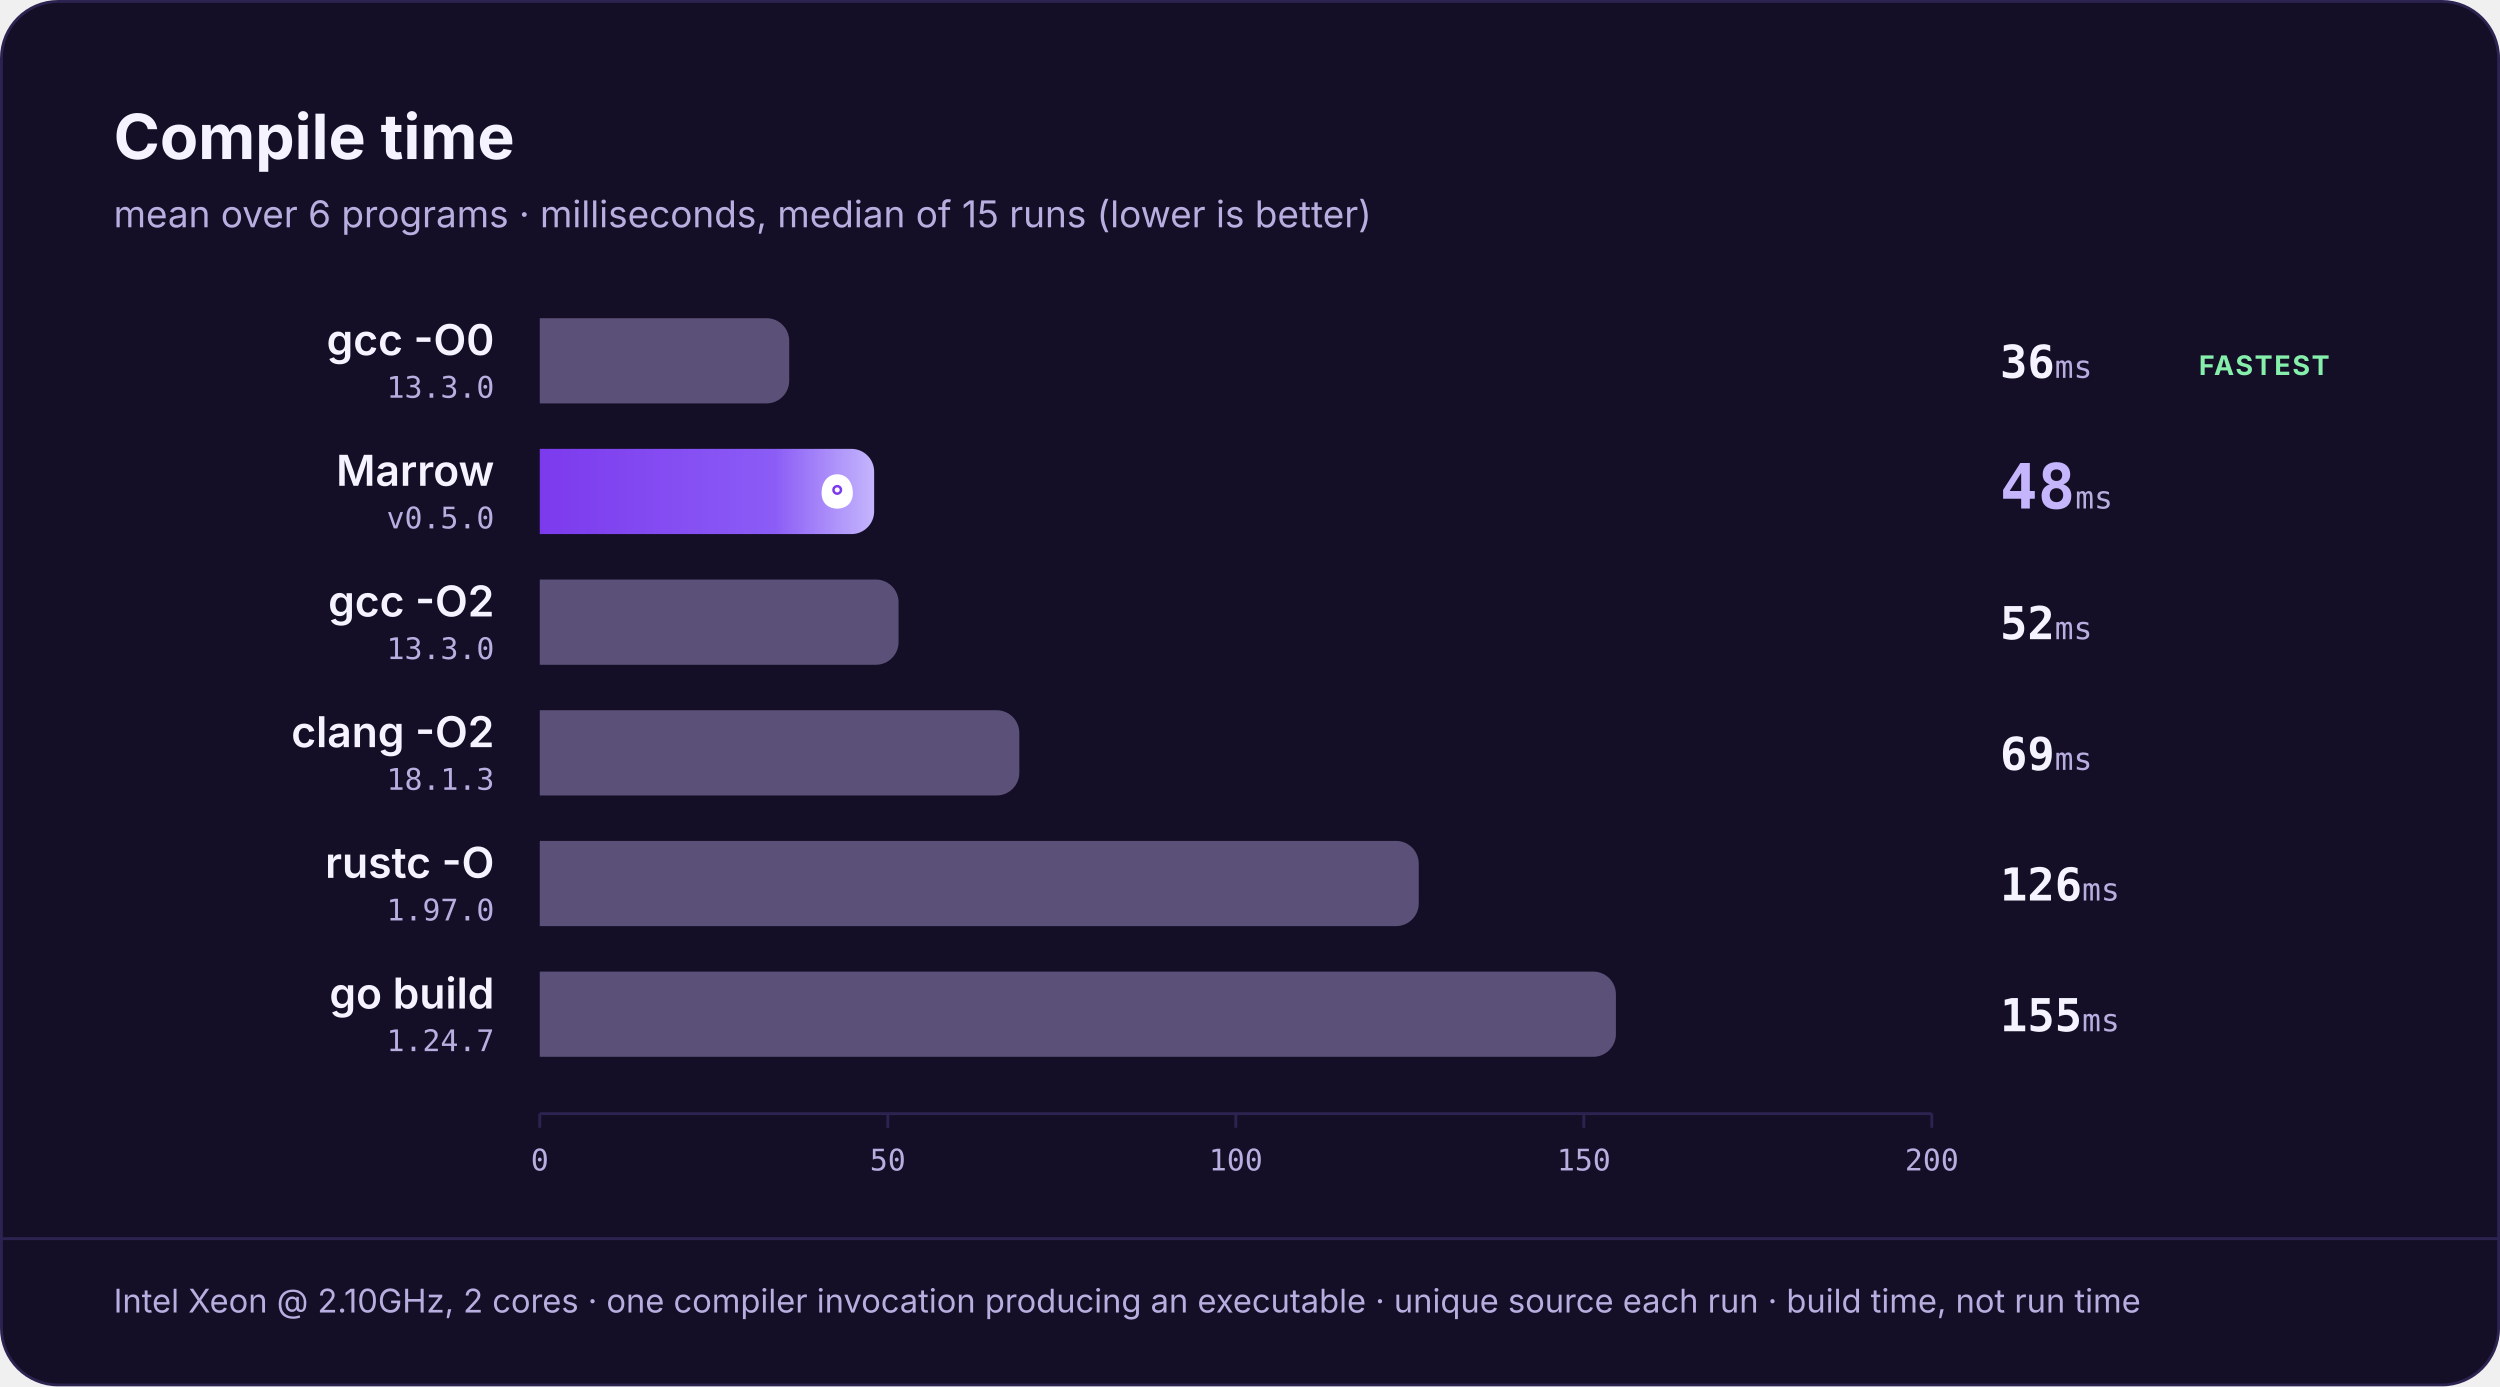
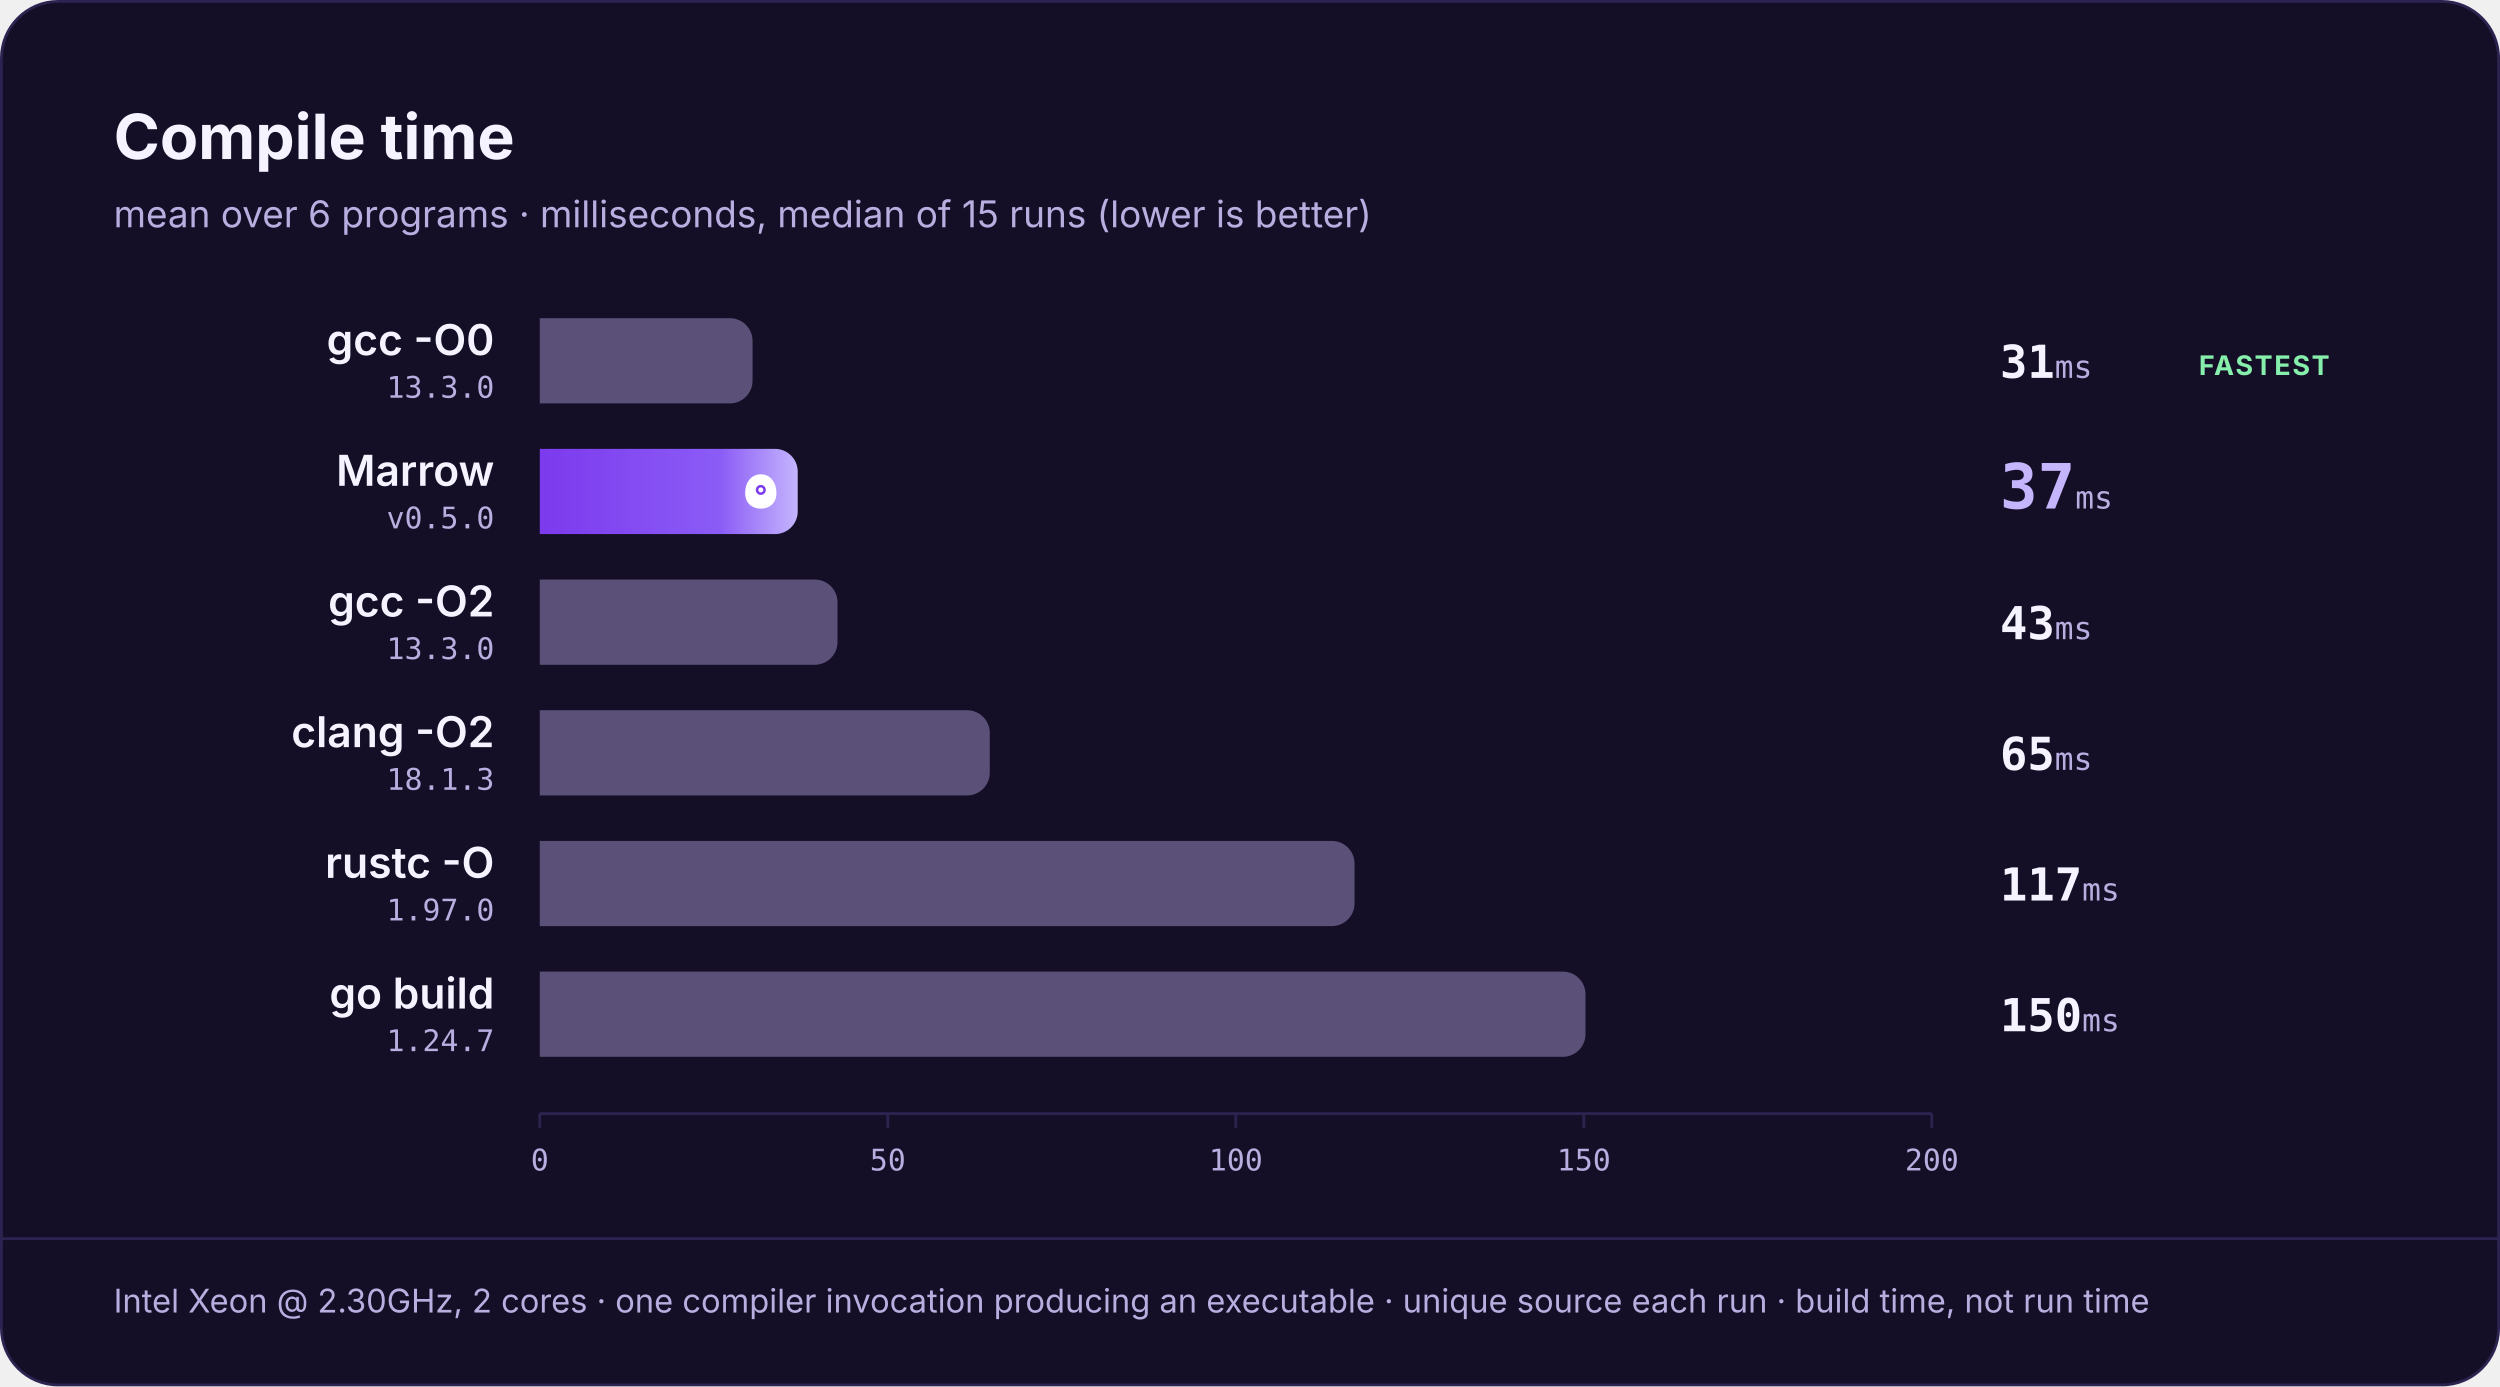
<svg xmlns="http://www.w3.org/2000/svg" viewBox="0 0 880 488" width="880" height="488" role="img" aria-label="Compile time of Marrow, gcc, clang, rustc and go, mean of 6 programs">
  <defs>
    <linearGradient id="m" x1="0" y1="0" x2="1" y2="0">
      <stop offset="0" stop-color="#7c3aed" />
      <stop offset="0.7" stop-color="#8b5cf6" />
      <stop offset="1" stop-color="#c4b5fd" />
    </linearGradient>
  </defs>
  <rect x="0.5" y="0.5" width="879" height="487" rx="20" fill="#140f26" stroke="#2c2350" />
  <text x="40" y="56" font-family="'Hanken Grotesk','Inter',system-ui,-apple-system,'Segoe UI',sans-serif" font-size="22" font-weight="700" fill="#f5f3ff">Compile time</text>
  <text x="40" y="80" font-family="'Hanken Grotesk','Inter',system-ui,-apple-system,'Segoe UI',sans-serif" font-size="13" fill="#b9aee0">mean over 6 programs · milliseconds, median of 15 runs (lower is better)</text>
  <text x="174" y="125" text-anchor="end" font-family="'Hanken Grotesk','Inter',system-ui,-apple-system,'Segoe UI',sans-serif" font-size="15" font-weight="600" fill="#f5f3ff">gcc -O0</text>
  <text x="174" y="140" text-anchor="end" font-family="'JetBrains Mono',ui-monospace,SFMono-Regular,Menlo,monospace" font-size="10.5" fill="#b9aee0">13.3.0</text>
-   <path d="M190 112 H269.8 a8 8 0 0 1 8 8 v14 a8 8 0 0 1 -8 8 H190 Z" fill="#5b5078" />
-   <text x="704" y="133" font-family="'JetBrains Mono',ui-monospace,SFMono-Regular,Menlo,monospace" font-size="16" font-weight="700" fill="#f5f3ff">36<tspan font-size="11" font-weight="400" fill="#b9aee0"> ms</tspan>
+   <path d="M190 112 H256.9 a8 8 0 0 1 8 8 v14 a8 8 0 0 1 -8 8 H190 Z" fill="#5b5078" />
+   <text x="704" y="133" font-family="'JetBrains Mono',ui-monospace,SFMono-Regular,Menlo,monospace" font-size="16" font-weight="700" fill="#f5f3ff">31<tspan font-size="11" font-weight="400" fill="#b9aee0"> ms</tspan>
  </text>
  <text x="774" y="132" font-family="'Hanken Grotesk','Inter',system-ui,-apple-system,'Segoe UI',sans-serif" font-size="9.5" font-weight="700" letter-spacing="0.6" fill="#86efac">FASTEST</text>
  <text x="174" y="171" text-anchor="end" font-family="'Hanken Grotesk','Inter',system-ui,-apple-system,'Segoe UI',sans-serif" font-size="15" font-weight="600" fill="#f5f3ff">Marrow</text>
  <text x="174" y="186" text-anchor="end" font-family="'JetBrains Mono',ui-monospace,SFMono-Regular,Menlo,monospace" font-size="10.5" fill="#b9aee0">v0.5.0</text>
-   <path d="M190 158 H299.7 a8 8 0 0 1 8 8 v14 a8 8 0 0 1 -8 8 H190 Z" fill="url(#m)" />
-   <g transform="translate(283.7 162) scale(0.11)">
+   <path d="M190 158 H272.8 a8 8 0 0 1 8 8 v14 a8 8 0 0 1 -8 8 H190 Z" fill="url(#m)" />
+   <g transform="translate(256.8 162) scale(0.11)">
    <path d="M 100,45 C 130,45 150,70 150,105 C 150,140 125,155 100,155 C 75,155 50,140 50,105 C 50,70 70,45 100,45 Z" fill="#fff" />
    <circle cx="100" cy="95" r="16" fill="#7c3aed" />
    <circle cx="100" cy="95" r="8" fill="#fff" />
  </g>
-   <text x="704" y="179" font-family="'JetBrains Mono',ui-monospace,SFMono-Regular,Menlo,monospace" font-size="22" font-weight="800" fill="#c4b5fd">48<tspan font-size="11" font-weight="400" fill="#b9aee0"> ms</tspan>
+   <text x="704" y="179" font-family="'JetBrains Mono',ui-monospace,SFMono-Regular,Menlo,monospace" font-size="22" font-weight="800" fill="#c4b5fd">37<tspan font-size="11" font-weight="400" fill="#b9aee0"> ms</tspan>
  </text>
  <text x="174" y="217" text-anchor="end" font-family="'Hanken Grotesk','Inter',system-ui,-apple-system,'Segoe UI',sans-serif" font-size="15" font-weight="600" fill="#f5f3ff">gcc -O2</text>
  <text x="174" y="232" text-anchor="end" font-family="'JetBrains Mono',ui-monospace,SFMono-Regular,Menlo,monospace" font-size="10.5" fill="#b9aee0">13.3.0</text>
-   <path d="M190 204 H308.3 a8 8 0 0 1 8 8 v14 a8 8 0 0 1 -8 8 H190 Z" fill="#5b5078" />
-   <text x="704" y="225" font-family="'JetBrains Mono',ui-monospace,SFMono-Regular,Menlo,monospace" font-size="16" font-weight="700" fill="#f5f3ff">52<tspan font-size="11" font-weight="400" fill="#b9aee0"> ms</tspan>
+   <path d="M190 204 H286.8 a8 8 0 0 1 8 8 v14 a8 8 0 0 1 -8 8 H190 Z" fill="#5b5078" />
+   <text x="704" y="225" font-family="'JetBrains Mono',ui-monospace,SFMono-Regular,Menlo,monospace" font-size="16" font-weight="700" fill="#f5f3ff">43<tspan font-size="11" font-weight="400" fill="#b9aee0"> ms</tspan>
  </text>
  <text x="174" y="263" text-anchor="end" font-family="'Hanken Grotesk','Inter',system-ui,-apple-system,'Segoe UI',sans-serif" font-size="15" font-weight="600" fill="#f5f3ff">clang -O2</text>
  <text x="174" y="278" text-anchor="end" font-family="'JetBrains Mono',ui-monospace,SFMono-Regular,Menlo,monospace" font-size="10.5" fill="#b9aee0">18.1.3</text>
-   <path d="M190 250 H350.8 a8 8 0 0 1 8 8 v14 a8 8 0 0 1 -8 8 H190 Z" fill="#5b5078" />
-   <text x="704" y="271" font-family="'JetBrains Mono',ui-monospace,SFMono-Regular,Menlo,monospace" font-size="16" font-weight="700" fill="#f5f3ff">69<tspan font-size="11" font-weight="400" fill="#b9aee0"> ms</tspan>
+   <path d="M190 250 H340.4 a8 8 0 0 1 8 8 v14 a8 8 0 0 1 -8 8 H190 Z" fill="#5b5078" />
+   <text x="704" y="271" font-family="'JetBrains Mono',ui-monospace,SFMono-Regular,Menlo,monospace" font-size="16" font-weight="700" fill="#f5f3ff">65<tspan font-size="11" font-weight="400" fill="#b9aee0"> ms</tspan>
  </text>
  <text x="174" y="309" text-anchor="end" font-family="'Hanken Grotesk','Inter',system-ui,-apple-system,'Segoe UI',sans-serif" font-size="15" font-weight="600" fill="#f5f3ff">rustc -O</text>
  <text x="174" y="324" text-anchor="end" font-family="'JetBrains Mono',ui-monospace,SFMono-Regular,Menlo,monospace" font-size="10.5" fill="#b9aee0">1.97.0</text>
-   <path d="M190 296 H491.4 a8 8 0 0 1 8 8 v14 a8 8 0 0 1 -8 8 H190 Z" fill="#5b5078" />
-   <text x="704" y="317" font-family="'JetBrains Mono',ui-monospace,SFMono-Regular,Menlo,monospace" font-size="16" font-weight="700" fill="#f5f3ff">126<tspan font-size="11" font-weight="400" fill="#b9aee0"> ms</tspan>
+   <path d="M190 296 H468.8 a8 8 0 0 1 8 8 v14 a8 8 0 0 1 -8 8 H190 Z" fill="#5b5078" />
+   <text x="704" y="317" font-family="'JetBrains Mono',ui-monospace,SFMono-Regular,Menlo,monospace" font-size="16" font-weight="700" fill="#f5f3ff">117<tspan font-size="11" font-weight="400" fill="#b9aee0"> ms</tspan>
  </text>
  <text x="174" y="355" text-anchor="end" font-family="'Hanken Grotesk','Inter',system-ui,-apple-system,'Segoe UI',sans-serif" font-size="15" font-weight="600" fill="#f5f3ff">go build</text>
  <text x="174" y="370" text-anchor="end" font-family="'JetBrains Mono',ui-monospace,SFMono-Regular,Menlo,monospace" font-size="10.5" fill="#b9aee0">1.24.7</text>
-   <path d="M190 342 H560.8 a8 8 0 0 1 8 8 v14 a8 8 0 0 1 -8 8 H190 Z" fill="#5b5078" />
-   <text x="704" y="363" font-family="'JetBrains Mono',ui-monospace,SFMono-Regular,Menlo,monospace" font-size="16" font-weight="700" fill="#f5f3ff">155<tspan font-size="11" font-weight="400" fill="#b9aee0"> ms</tspan>
+   <path d="M190 342 H550.1 a8 8 0 0 1 8 8 v14 a8 8 0 0 1 -8 8 H190 Z" fill="#5b5078" />
+   <text x="704" y="363" font-family="'JetBrains Mono',ui-monospace,SFMono-Regular,Menlo,monospace" font-size="16" font-weight="700" fill="#f5f3ff">150<tspan font-size="11" font-weight="400" fill="#b9aee0"> ms</tspan>
  </text>
  <line x1="190" y1="392" x2="680" y2="392" stroke="#2c2350" />
  <line x1="190.0" y1="392" x2="190.0" y2="397" stroke="#2c2350" />
  <text x="190.0" y="412" text-anchor="middle" font-family="'JetBrains Mono',ui-monospace,SFMono-Regular,Menlo,monospace" font-size="10.5" fill="#b9aee0">0</text>
  <line x1="312.5" y1="392" x2="312.5" y2="397" stroke="#2c2350" />
  <text x="312.5" y="412" text-anchor="middle" font-family="'JetBrains Mono',ui-monospace,SFMono-Regular,Menlo,monospace" font-size="10.5" fill="#b9aee0">50</text>
  <line x1="435.0" y1="392" x2="435.0" y2="397" stroke="#2c2350" />
  <text x="435.0" y="412" text-anchor="middle" font-family="'JetBrains Mono',ui-monospace,SFMono-Regular,Menlo,monospace" font-size="10.5" fill="#b9aee0">100</text>
  <line x1="557.5" y1="392" x2="557.5" y2="397" stroke="#2c2350" />
  <text x="557.5" y="412" text-anchor="middle" font-family="'JetBrains Mono',ui-monospace,SFMono-Regular,Menlo,monospace" font-size="10.5" fill="#b9aee0">150</text>
  <line x1="680.0" y1="392" x2="680.0" y2="397" stroke="#2c2350" />
  <text x="680.0" y="412" text-anchor="middle" font-family="'JetBrains Mono',ui-monospace,SFMono-Regular,Menlo,monospace" font-size="10.5" fill="#b9aee0">200</text>
  <line x1="0" y1="436" x2="880" y2="436" stroke="#2c2350" />
-   <text x="40" y="462" font-family="'Hanken Grotesk','Inter',system-ui,-apple-system,'Segoe UI',sans-serif" font-size="11.5" fill="#b9aee0">Intel Xeon @ 2.10GHz, 2 cores · one compiler invocation producing an executable · unique source each run · build time, not run time</text>
+   <text x="40" y="462" font-family="'Hanken Grotesk','Inter',system-ui,-apple-system,'Segoe UI',sans-serif" font-size="11.5" fill="#b9aee0">Intel Xeon @ 2.30GHz, 2 cores · one compiler invocation producing an executable · unique source each run · build time, not run time</text>
</svg>
